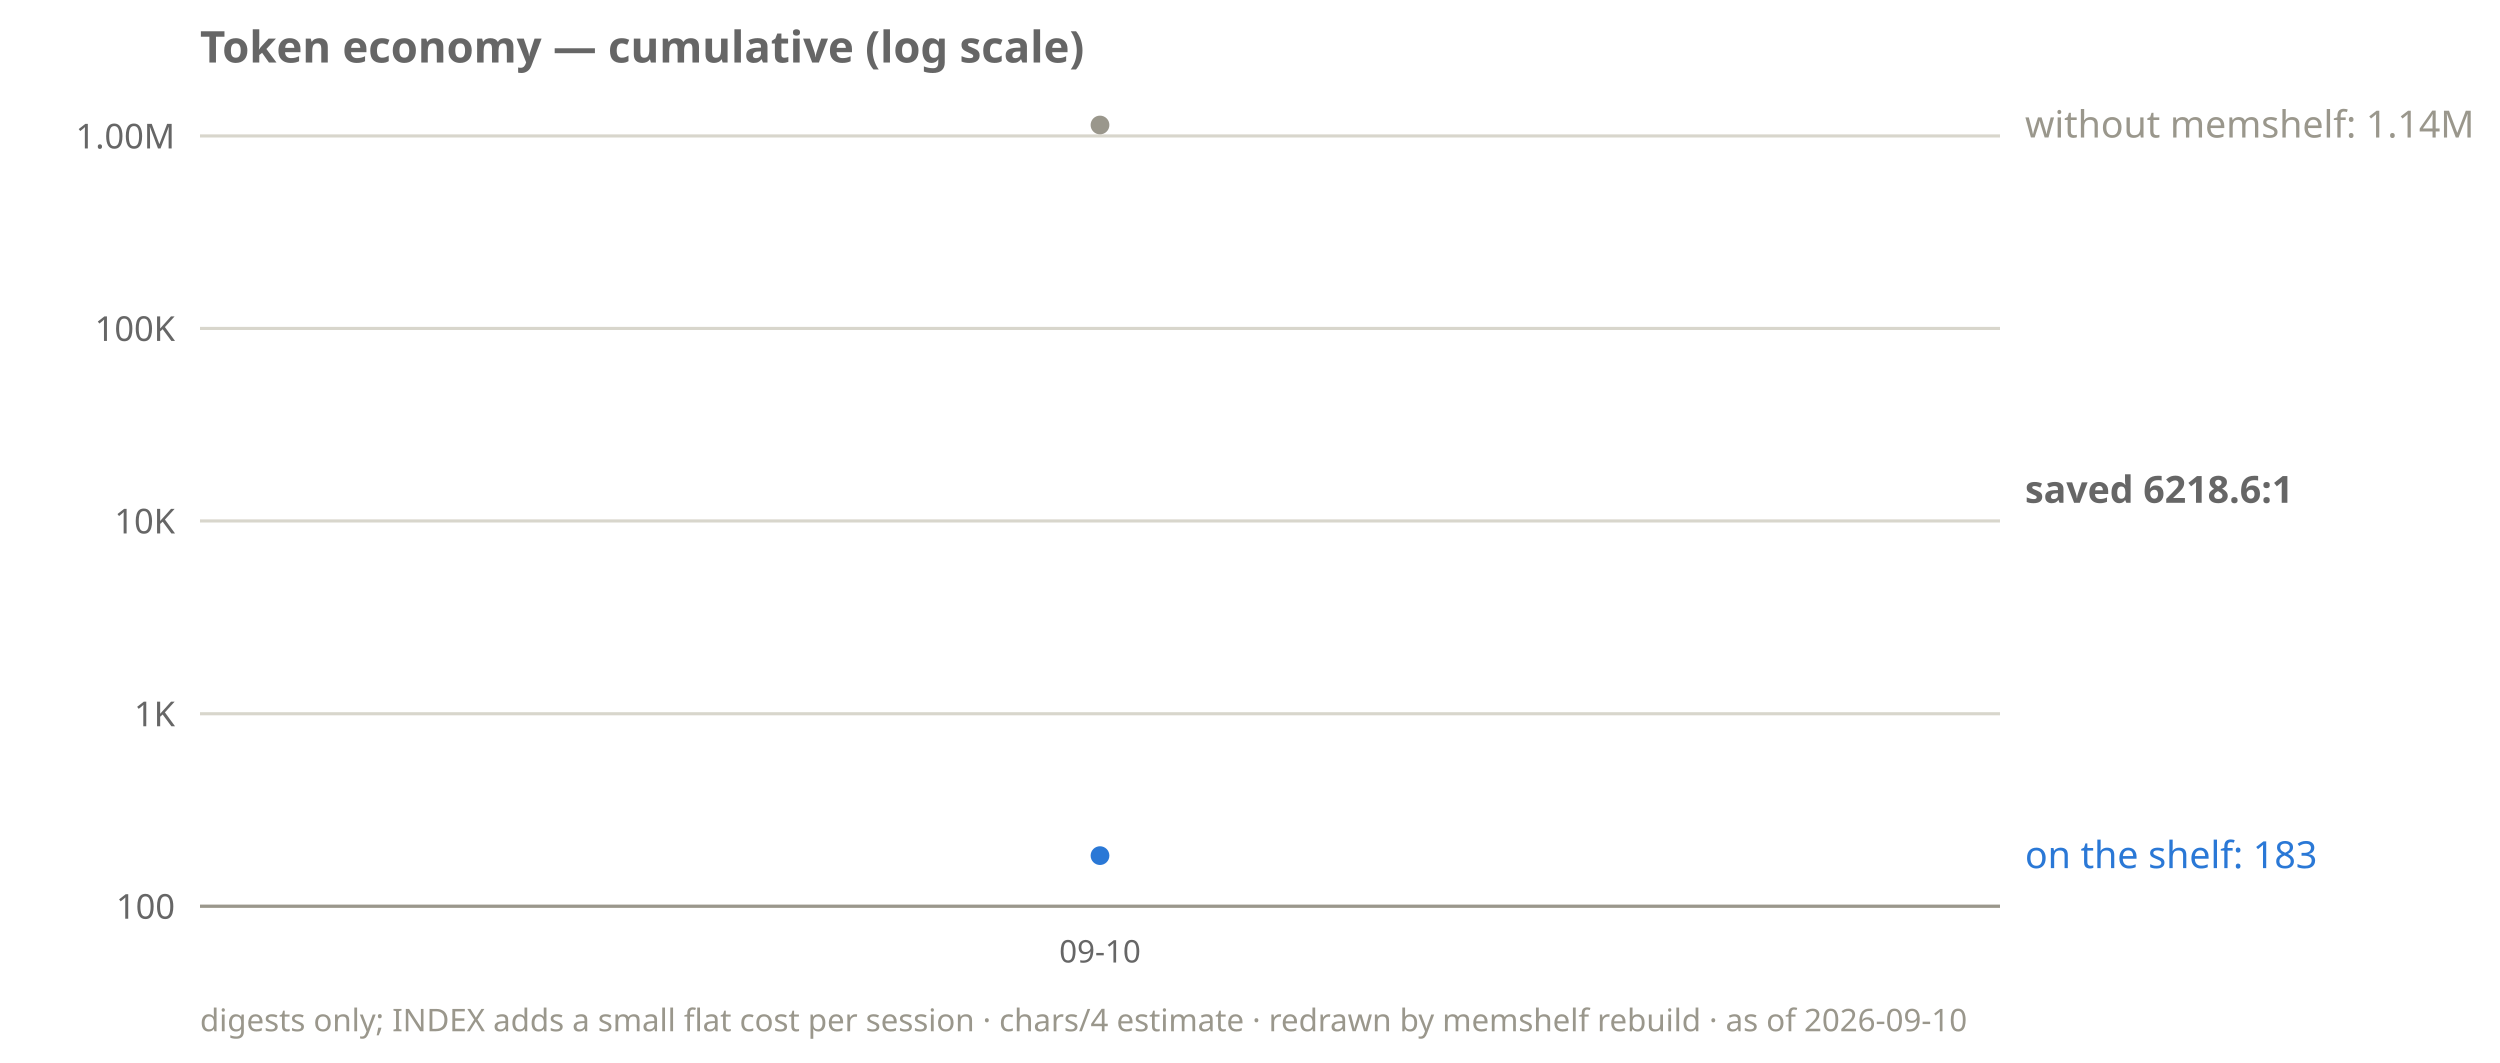
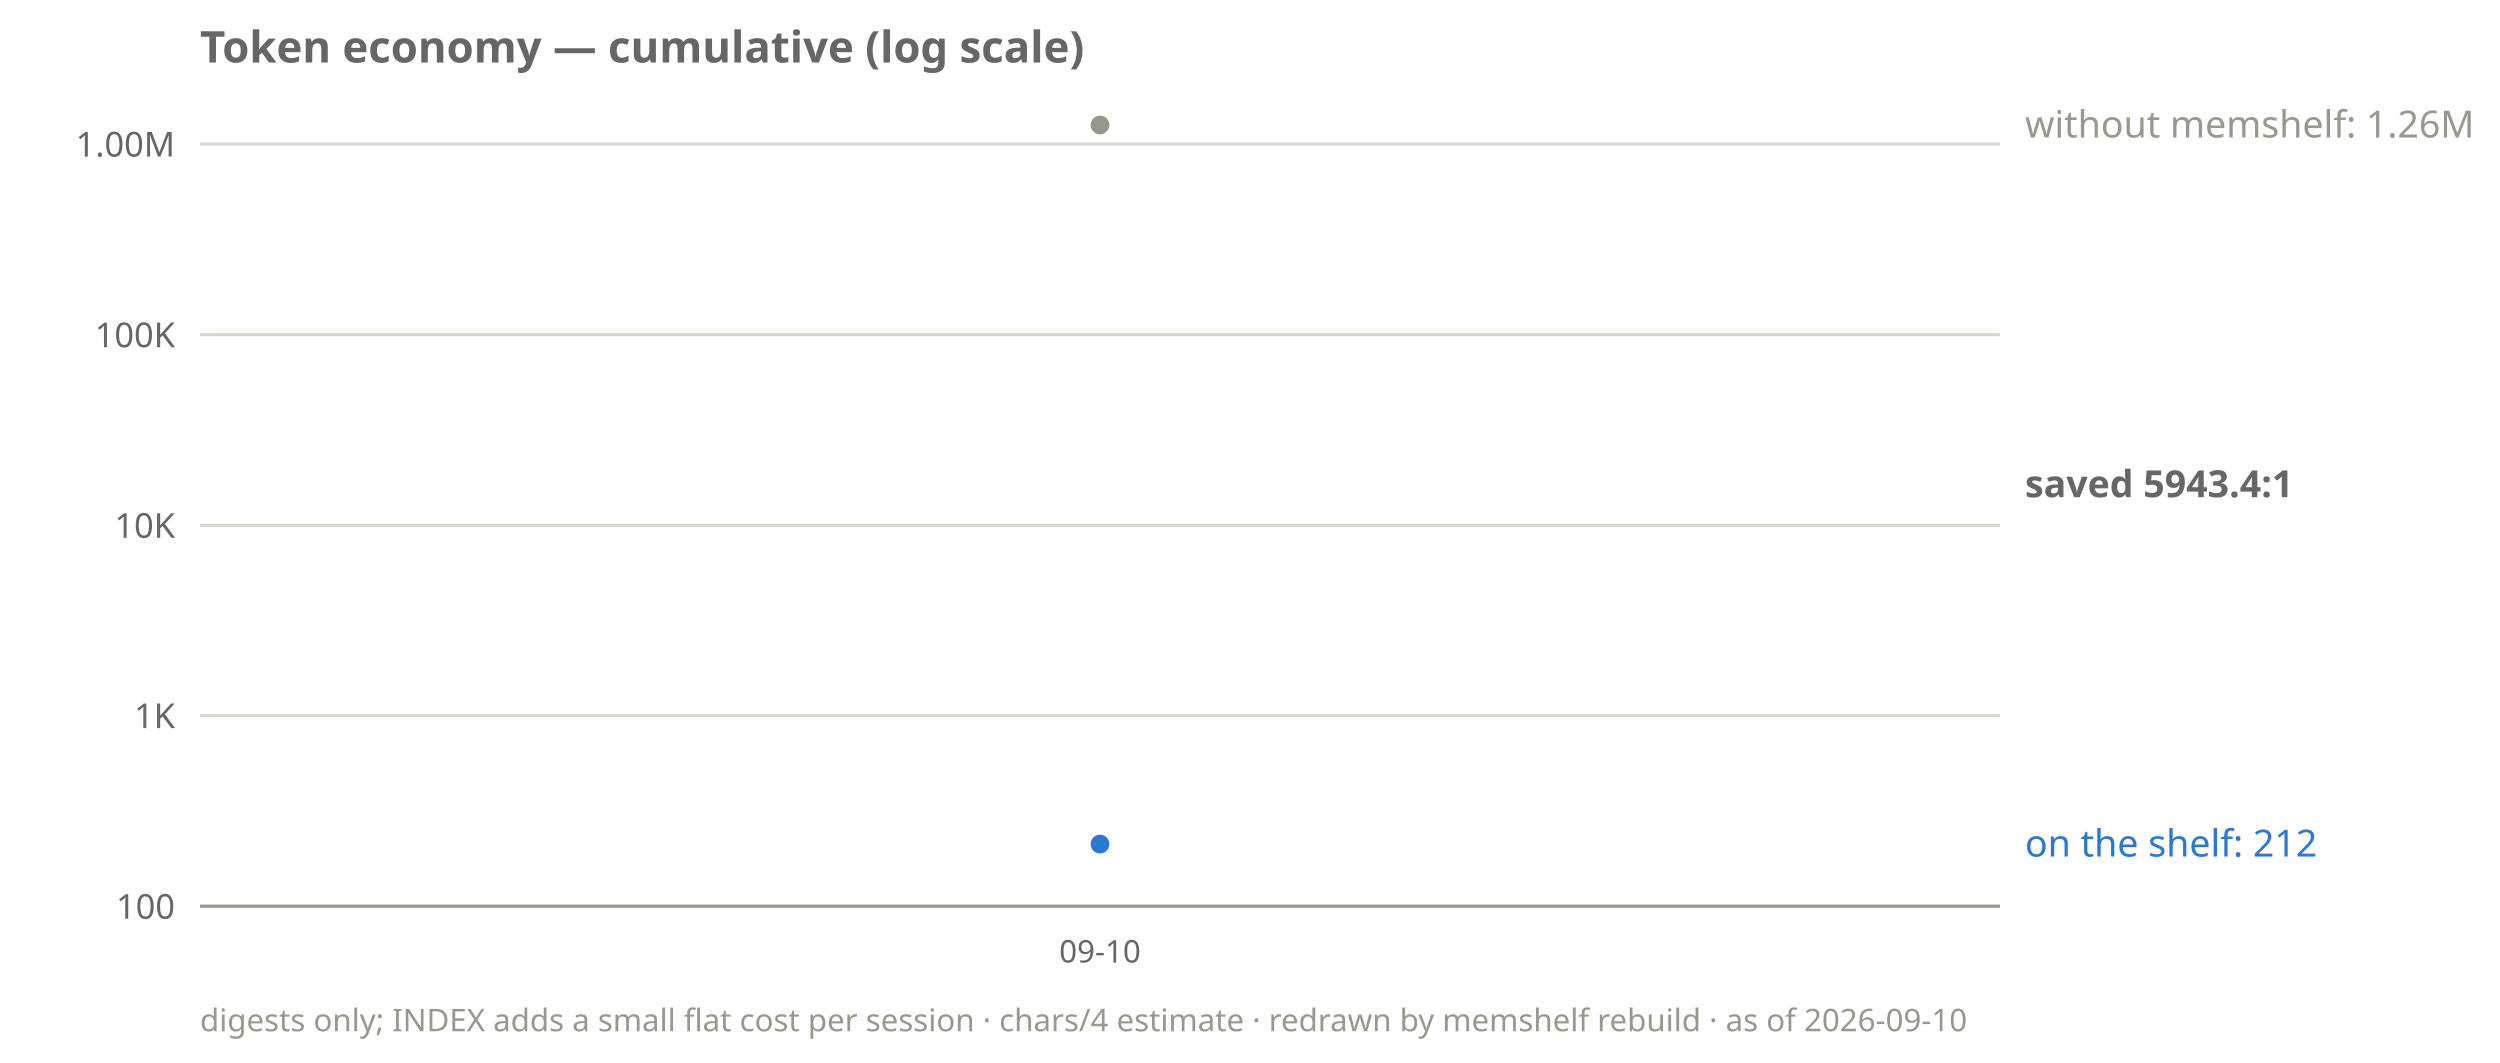
<svg xmlns="http://www.w3.org/2000/svg" viewBox="0 0 800 340" font-family="system-ui, sans-serif">
  <text x="64" y="20" font-size="14" font-weight="600" fill="#666666">Token economy — cumulative (log scale)</text>
  <line x1="64" x2="640" y1="290.0" y2="290.0" stroke="#d8d6cc" stroke-width="1" />
  <text x="56" y="294.0" text-anchor="end" font-size="11" fill="#666666">100</text>
-   <line x1="64" x2="640" y1="228.4" y2="228.4" stroke="#d8d6cc" stroke-width="1" />
-   <text x="56" y="232.4" text-anchor="end" font-size="11" fill="#666666">1K</text>
-   <line x1="64" x2="640" y1="166.7" y2="166.7" stroke="#d8d6cc" stroke-width="1" />
-   <text x="56" y="170.7" text-anchor="end" font-size="11" fill="#666666">10K</text>
-   <line x1="64" x2="640" y1="105.1" y2="105.1" stroke="#d8d6cc" stroke-width="1" />
-   <text x="56" y="109.1" text-anchor="end" font-size="11" fill="#666666">100K</text>
-   <line x1="64" x2="640" y1="43.5" y2="43.5" stroke="#d8d6cc" stroke-width="1" />
-   <text x="56" y="47.5" text-anchor="end" font-size="11" fill="#666666">1.00M</text>
+   <line x1="64" x2="640" y1="229.0" y2="229.0" stroke="#d8d6cc" stroke-width="1" />
+   <text x="56" y="233.0" text-anchor="end" font-size="11" fill="#666666">1K</text>
+   <line x1="64" x2="640" y1="168.1" y2="168.1" stroke="#d8d6cc" stroke-width="1" />
+   <text x="56" y="172.1" text-anchor="end" font-size="11" fill="#666666">10K</text>
+   <line x1="64" x2="640" y1="107.1" y2="107.1" stroke="#d8d6cc" stroke-width="1" />
+   <text x="56" y="111.1" text-anchor="end" font-size="11" fill="#666666">100K</text>
+   <line x1="64" x2="640" y1="46.1" y2="46.1" stroke="#d8d6cc" stroke-width="1" />
+   <text x="56" y="50.1" text-anchor="end" font-size="11" fill="#666666">1.00M</text>
  <line x1="64" x2="640" y1="290" y2="290" stroke="#9a978c" stroke-width="1" />
  <polyline points="352.0,40.0" fill="none" stroke="#9a978c" stroke-width="2" stroke-linejoin="round" />
  <circle cx="352.0" cy="40.0" r="3" fill="#9a978c" />
-   <polyline points="352.0,273.8" fill="none" stroke="#2a78d6" stroke-width="2" stroke-linejoin="round" />
-   <circle cx="352.0" cy="273.8" r="3" fill="#2a78d6" />
-   <text x="648" y="44.0" font-size="12" fill="#9a978c">without memshelf: 1.14M</text>
-   <text x="648" y="277.8" font-size="12" fill="#2a78d6">on the shelf: 183</text>
-   <text x="648" y="160.9" font-size="12" font-weight="600" fill="#666666">saved 6218.6:1</text>
+   <polyline points="352.0,270.1" fill="none" stroke="#2a78d6" stroke-width="2" stroke-linejoin="round" />
+   <circle cx="352.0" cy="270.1" r="3" fill="#2a78d6" />
+   <text x="648" y="44.0" font-size="12" fill="#9a978c">without memshelf: 1.26M</text>
+   <text x="648" y="274.1" font-size="12" fill="#2a78d6">on the shelf: 212</text>
+   <text x="648" y="159.1" font-size="12" font-weight="600" fill="#666666">saved 5943.4:1</text>
  <text x="352.0" y="308" text-anchor="middle" font-size="10" fill="#666666">09-10</text>
  <text x="64" y="330" font-size="10" fill="#9a978c">digests only; INDEX adds a small flat cost per session · chars/4 estimate · redrawn by memshelf rebuild · as of 2026-09-10</text>
</svg>
